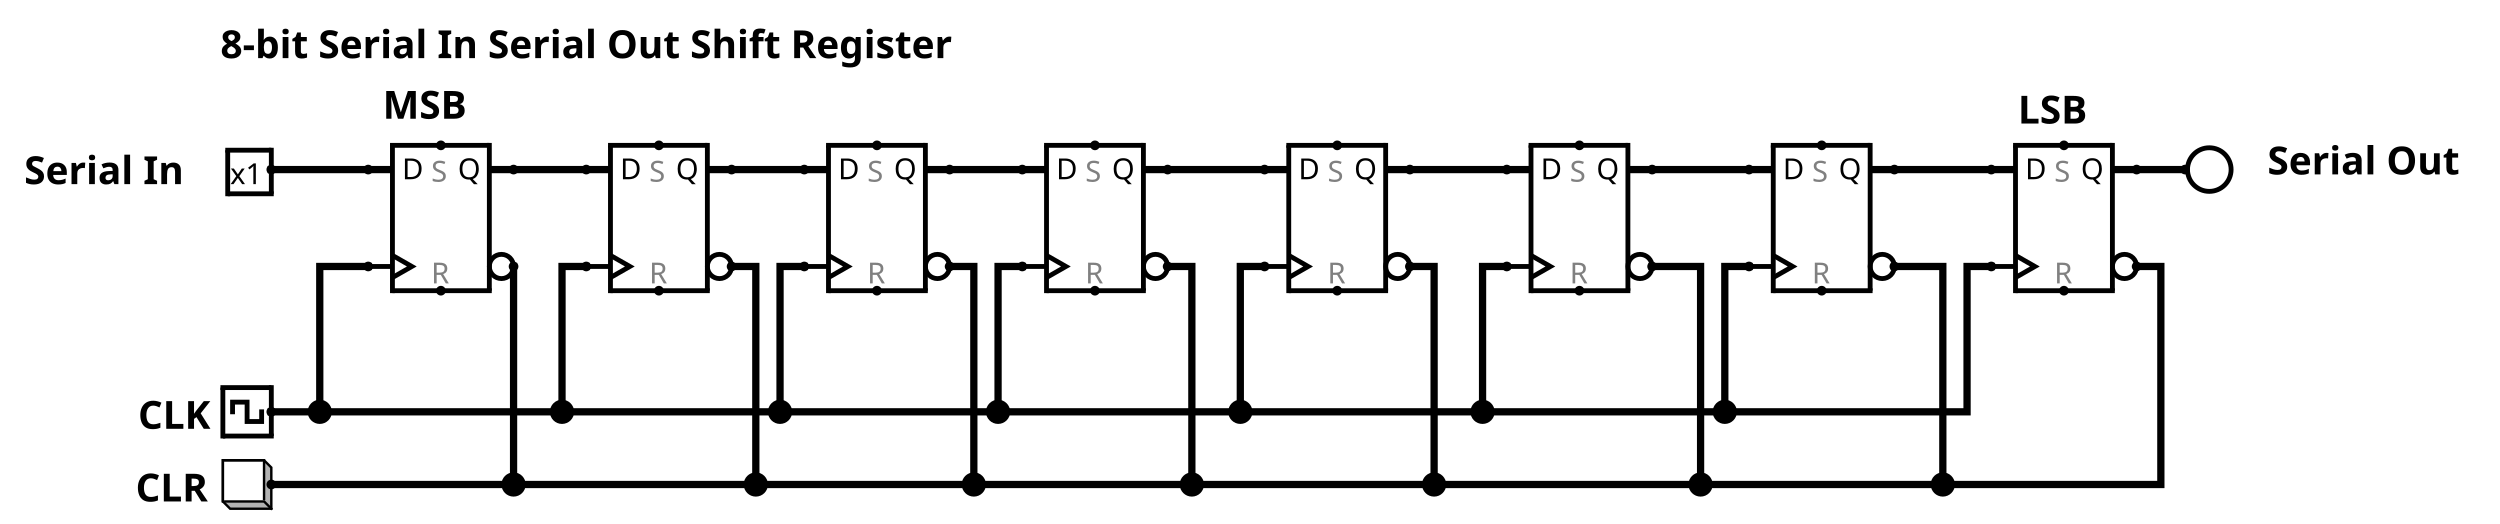
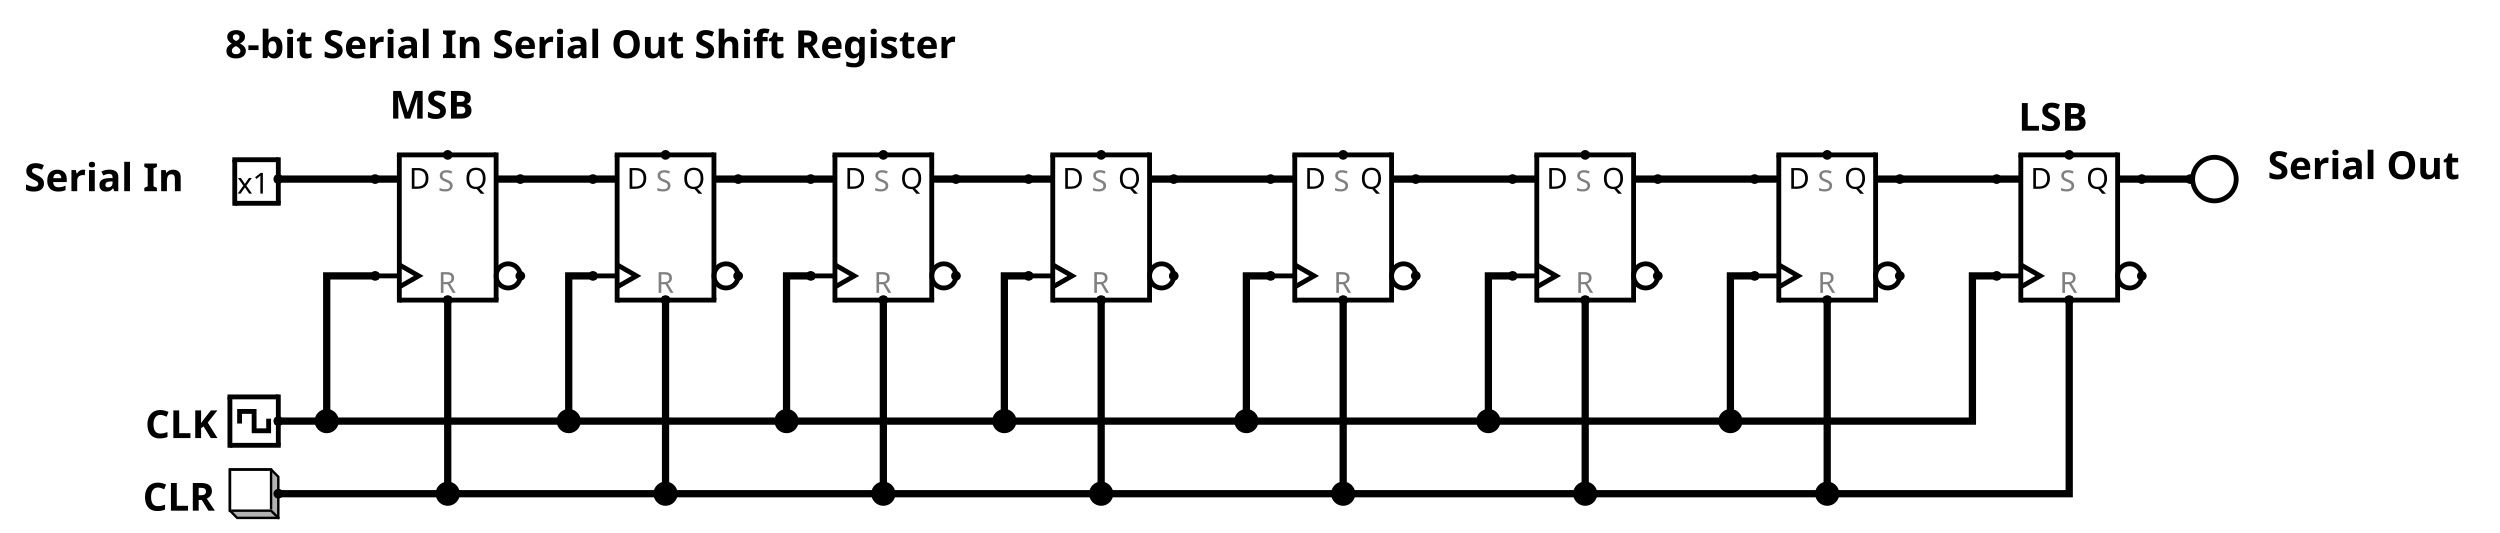
- <svg xmlns="http://www.w3.org/2000/svg" version="1.1" viewBox="0 0 1032 216">
-   <polyline fill="none" points="682,110 702,110 702,200 802,200 802,110 782,110" stroke="rgb(0, 0, 0)" stroke-linecap="square" stroke-width="3.0" />
-   <polyline fill="none" points="422,110 412,110 412,170" stroke="rgb(0, 0, 0)" stroke-linecap="square" stroke-width="3.0" />
-   <polyline fill="none" points="612,170 612,110 622,110" stroke="rgb(0, 0, 0)" stroke-linecap="square" stroke-width="3.0" />
-   <polyline fill="none" points="712,170 712,110 722,110" stroke="rgb(0, 0, 0)" stroke-linecap="square" stroke-width="3.0" />
-   <polyline fill="none" points="512,170 512,110 522,110" stroke="rgb(0, 0, 0)" stroke-linecap="square" stroke-width="3.0" />
-   <polyline fill="none" points="112,200 212,200 312,200 402,200 402,110 392,110" stroke="rgb(0, 0, 0)" stroke-linecap="square" stroke-width="3.0" />
-   <polyline fill="none" points="212,110 212,200" stroke="rgb(0, 0, 0)" stroke-linecap="square" stroke-width="3.0" />
-   <polyline fill="none" points="402,200 492,200" stroke="rgb(0, 0, 0)" stroke-linecap="square" stroke-width="3.0" />
-   <polyline fill="none" points="232,170 322,170 412,170 512,170 612,170 712,170 812,170 812,110 822,110" stroke="rgb(0, 0, 0)" stroke-linecap="square" stroke-width="3.0" />
-   <polyline fill="none" points="112,170 132,170" stroke="rgb(0, 0, 0)" stroke-linecap="square" stroke-width="3.0" />
-   <polyline fill="none" points="242,110 232,110 232,170 132,170 132,110 152,110" stroke="rgb(0, 0, 0)" stroke-linecap="square" stroke-width="3.0" />
-   <polyline fill="none" points="302,110 312,110 312,200" stroke="rgb(0, 0, 0)" stroke-linecap="square" stroke-width="3.0" />
-   <polyline fill="none" points="882,110 892,110 892,200 802,200" stroke="rgb(0, 0, 0)" stroke-linecap="square" stroke-width="3.0" />
-   <polyline fill="none" points="332,110 322,110 322,170" stroke="rgb(0, 0, 0)" stroke-linecap="square" stroke-width="3.0" />
-   <polyline fill="none" points="482,110 492,110 492,200 592,200" stroke="rgb(0, 0, 0)" stroke-linecap="square" stroke-width="3.0" />
-   <polyline fill="none" points="582,110 592,110 592,200 702,200" stroke="rgb(0, 0, 0)" stroke-linecap="square" stroke-width="3.0" />
-   <ellipse cx="212.0" cy="200.0" fill="rgb(0, 0, 0)" rx="5.0" ry="5.0" stroke="none" stroke-width="3.0" />
-   <ellipse cx="402.0" cy="200.0" fill="rgb(0, 0, 0)" rx="5.0" ry="5.0" stroke="none" stroke-width="3.0" />
-   <ellipse cx="592.0" cy="200.0" fill="rgb(0, 0, 0)" rx="5.0" ry="5.0" stroke="none" stroke-width="3.0" />
-   <ellipse cx="412.0" cy="170.0" fill="rgb(0, 0, 0)" rx="5.0" ry="5.0" stroke="none" stroke-width="3.0" />
-   <ellipse cx="312.0" cy="200.0" fill="rgb(0, 0, 0)" rx="5.0" ry="5.0" stroke="none" stroke-width="3.0" />
-   <ellipse cx="132.0" cy="170.0" fill="rgb(0, 0, 0)" rx="5.0" ry="5.0" stroke="none" stroke-width="3.0" />
-   <ellipse cx="322.0" cy="170.0" fill="rgb(0, 0, 0)" rx="5.0" ry="5.0" stroke="none" stroke-width="3.0" />
-   <ellipse cx="512.0" cy="170.0" fill="rgb(0, 0, 0)" rx="5.0" ry="5.0" stroke="none" stroke-width="3.0" />
-   <ellipse cx="232.0" cy="170.0" fill="rgb(0, 0, 0)" rx="5.0" ry="5.0" stroke="none" stroke-width="3.0" />
-   <ellipse cx="612.0" cy="170.0" fill="rgb(0, 0, 0)" rx="5.0" ry="5.0" stroke="none" stroke-width="3.0" />
-   <ellipse cx="702.0" cy="200.0" fill="rgb(0, 0, 0)" rx="5.0" ry="5.0" stroke="none" stroke-width="3.0" />
-   <ellipse cx="492.0" cy="200.0" fill="rgb(0, 0, 0)" rx="5.0" ry="5.0" stroke="none" stroke-width="3.0" />
-   <ellipse cx="712.0" cy="170.0" fill="rgb(0, 0, 0)" rx="5.0" ry="5.0" stroke="none" stroke-width="3.0" />
-   <ellipse cx="802.0" cy="200.0" fill="rgb(0, 0, 0)" rx="5.0" ry="5.0" stroke="none" stroke-width="3.0" />
-   <polyline fill="none" points="162,60 201,60" stroke="rgb(0, 0, 0)" stroke-linecap="square" stroke-width="2.0" />
-   <polyline fill="none" points="202,60 202,119" stroke="rgb(0, 0, 0)" stroke-linecap="square" stroke-width="2.0" />
-   <polyline fill="none" points="202,120 163,120" stroke="rgb(0, 0, 0)" stroke-linecap="square" stroke-width="2.0" />
-   <polyline fill="none" points="162,120 162,61" stroke="rgb(0, 0, 0)" stroke-linecap="square" stroke-width="2.0" />
-   <ellipse cx="182.0" cy="120.0" fill="rgb(0, 0, 0)" rx="2.0" ry="2.0" stroke="none" stroke-width="2.0" />
-   <text fill="rgb(128, 128, 128)" font-family="SansSerif" font-size="12" x="178.0" y="117.0">R</text>
-   <ellipse cx="182.0" cy="60.0" fill="rgb(0, 0, 0)" rx="2.0" ry="2.0" stroke="none" stroke-width="2.0" />
-   <text fill="rgb(128, 128, 128)" font-family="SansSerif" font-size="12" x="178.0" y="75.0">S</text>
-   <polyline fill="none" points="112,70 152,70 161,70" stroke="rgb(0, 0, 0)" stroke-linecap="square" stroke-width="3.0" />
-   <ellipse cx="152.0" cy="70.0" fill="rgb(0, 0, 0)" rx="2.0" ry="2.0" stroke="none" stroke-width="3.0" />
-   <text fill="rgb(0, 0, 0)" font-family="SansSerif" font-size="12" x="166.0" y="74.0">D</text>
-   <polyline fill="none" points="163,106 170,110 163,114" stroke="rgb(0, 0, 0)" stroke-linecap="square" stroke-width="2.0" />
-   <polyline fill="none" points="152,110 161,110" stroke="rgb(0, 0, 0)" stroke-linecap="square" stroke-width="2.0" />
-   <ellipse cx="152.0" cy="110.0" fill="rgb(0, 0, 0)" rx="2.0" ry="2.0" stroke="none" stroke-width="2.0" />
-   <text fill="rgb(0, 0, 0)" font-family="SansSerif" font-size="12" x="189.0" y="74.0">Q</text>
-   <ellipse cx="212.0" cy="70.0" fill="rgb(0, 0, 0)" rx="2.0" ry="2.0" stroke="none" stroke-width="3.0" />
-   <ellipse cx="207.0" cy="110.0" fill="none" rx="5.0" ry="5.0" stroke="rgb(0, 0, 0)" stroke-width="2.0" />
-   <ellipse cx="212.0" cy="110.0" fill="rgb(0, 0, 0)" rx="2.0" ry="2.0" stroke="none" stroke-width="2.0" />
-   <polyline fill="none" points="252,60 291,60" stroke="rgb(0, 0, 0)" stroke-linecap="square" stroke-width="2.0" />
-   <polyline fill="none" points="292,60 292,119" stroke="rgb(0, 0, 0)" stroke-linecap="square" stroke-width="2.0" />
-   <polyline fill="none" points="292,120 253,120" stroke="rgb(0, 0, 0)" stroke-linecap="square" stroke-width="2.0" />
-   <polyline fill="none" points="252,120 252,61" stroke="rgb(0, 0, 0)" stroke-linecap="square" stroke-width="2.0" />
-   <ellipse cx="272.0" cy="120.0" fill="rgb(0, 0, 0)" rx="2.0" ry="2.0" stroke="none" stroke-width="2.0" />
-   <text fill="rgb(128, 128, 128)" font-family="SansSerif" font-size="12" x="268.0" y="117.0">R</text>
-   <ellipse cx="272.0" cy="60.0" fill="rgb(0, 0, 0)" rx="2.0" ry="2.0" stroke="none" stroke-width="2.0" />
-   <text fill="rgb(128, 128, 128)" font-family="SansSerif" font-size="12" x="268.0" y="75.0">S</text>
-   <polyline fill="none" points="203,70 212,70 242,70 251,70" stroke="rgb(0, 0, 0)" stroke-linecap="square" stroke-width="3.0" />
-   <ellipse cx="242.0" cy="70.0" fill="rgb(0, 0, 0)" rx="2.0" ry="2.0" stroke="none" stroke-width="3.0" />
-   <text fill="rgb(0, 0, 0)" font-family="SansSerif" font-size="12" x="256.0" y="74.0">D</text>
-   <polyline fill="none" points="253,106 260,110 253,114" stroke="rgb(0, 0, 0)" stroke-linecap="square" stroke-width="2.0" />
-   <polyline fill="none" points="242,110 251,110" stroke="rgb(0, 0, 0)" stroke-linecap="square" stroke-width="2.0" />
-   <ellipse cx="242.0" cy="110.0" fill="rgb(0, 0, 0)" rx="2.0" ry="2.0" stroke="none" stroke-width="2.0" />
-   <text fill="rgb(0, 0, 0)" font-family="SansSerif" font-size="12" x="279.0" y="74.0">Q</text>
-   <ellipse cx="302.0" cy="70.0" fill="rgb(0, 0, 0)" rx="2.0" ry="2.0" stroke="none" stroke-width="3.0" />
-   <ellipse cx="297.0" cy="110.0" fill="none" rx="5.0" ry="5.0" stroke="rgb(0, 0, 0)" stroke-width="2.0" />
-   <ellipse cx="302.0" cy="110.0" fill="rgb(0, 0, 0)" rx="2.0" ry="2.0" stroke="none" stroke-width="2.0" />
-   <polyline fill="none" points="342,60 381,60" stroke="rgb(0, 0, 0)" stroke-linecap="square" stroke-width="2.0" />
-   <polyline fill="none" points="382,60 382,119" stroke="rgb(0, 0, 0)" stroke-linecap="square" stroke-width="2.0" />
-   <polyline fill="none" points="382,120 343,120" stroke="rgb(0, 0, 0)" stroke-linecap="square" stroke-width="2.0" />
-   <polyline fill="none" points="342,120 342,61" stroke="rgb(0, 0, 0)" stroke-linecap="square" stroke-width="2.0" />
-   <ellipse cx="362.0" cy="120.0" fill="rgb(0, 0, 0)" rx="2.0" ry="2.0" stroke="none" stroke-width="2.0" />
-   <text fill="rgb(128, 128, 128)" font-family="SansSerif" font-size="12" x="358.0" y="117.0">R</text>
-   <ellipse cx="362.0" cy="60.0" fill="rgb(0, 0, 0)" rx="2.0" ry="2.0" stroke="none" stroke-width="2.0" />
-   <text fill="rgb(128, 128, 128)" font-family="SansSerif" font-size="12" x="358.0" y="75.0">S</text>
-   <polyline fill="none" points="293,70 302,70 332,70 341,70" stroke="rgb(0, 0, 0)" stroke-linecap="square" stroke-width="3.0" />
-   <ellipse cx="332.0" cy="70.0" fill="rgb(0, 0, 0)" rx="2.0" ry="2.0" stroke="none" stroke-width="3.0" />
-   <text fill="rgb(0, 0, 0)" font-family="SansSerif" font-size="12" x="346.0" y="74.0">D</text>
-   <polyline fill="none" points="343,106 350,110 343,114" stroke="rgb(0, 0, 0)" stroke-linecap="square" stroke-width="2.0" />
-   <polyline fill="none" points="332,110 341,110" stroke="rgb(0, 0, 0)" stroke-linecap="square" stroke-width="2.0" />
-   <ellipse cx="332.0" cy="110.0" fill="rgb(0, 0, 0)" rx="2.0" ry="2.0" stroke="none" stroke-width="2.0" />
-   <text fill="rgb(0, 0, 0)" font-family="SansSerif" font-size="12" x="369.0" y="74.0">Q</text>
-   <ellipse cx="392.0" cy="70.0" fill="rgb(0, 0, 0)" rx="2.0" ry="2.0" stroke="none" stroke-width="3.0" />
-   <ellipse cx="387.0" cy="110.0" fill="none" rx="5.0" ry="5.0" stroke="rgb(0, 0, 0)" stroke-width="2.0" />
-   <ellipse cx="392.0" cy="110.0" fill="rgb(0, 0, 0)" rx="2.0" ry="2.0" stroke="none" stroke-width="2.0" />
-   <polyline fill="none" points="432,60 471,60" stroke="rgb(0, 0, 0)" stroke-linecap="square" stroke-width="2.0" />
-   <polyline fill="none" points="472,60 472,119" stroke="rgb(0, 0, 0)" stroke-linecap="square" stroke-width="2.0" />
-   <polyline fill="none" points="472,120 433,120" stroke="rgb(0, 0, 0)" stroke-linecap="square" stroke-width="2.0" />
-   <polyline fill="none" points="432,120 432,61" stroke="rgb(0, 0, 0)" stroke-linecap="square" stroke-width="2.0" />
-   <ellipse cx="452.0" cy="120.0" fill="rgb(0, 0, 0)" rx="2.0" ry="2.0" stroke="none" stroke-width="2.0" />
-   <text fill="rgb(128, 128, 128)" font-family="SansSerif" font-size="12" x="448.0" y="117.0">R</text>
-   <ellipse cx="452.0" cy="60.0" fill="rgb(0, 0, 0)" rx="2.0" ry="2.0" stroke="none" stroke-width="2.0" />
-   <text fill="rgb(128, 128, 128)" font-family="SansSerif" font-size="12" x="448.0" y="75.0">S</text>
-   <polyline fill="none" points="383,70 392,70 422,70 431,70" stroke="rgb(0, 0, 0)" stroke-linecap="square" stroke-width="3.0" />
-   <ellipse cx="422.0" cy="70.0" fill="rgb(0, 0, 0)" rx="2.0" ry="2.0" stroke="none" stroke-width="3.0" />
-   <text fill="rgb(0, 0, 0)" font-family="SansSerif" font-size="12" x="436.0" y="74.0">D</text>
-   <polyline fill="none" points="433,106 440,110 433,114" stroke="rgb(0, 0, 0)" stroke-linecap="square" stroke-width="2.0" />
-   <polyline fill="none" points="422,110 431,110" stroke="rgb(0, 0, 0)" stroke-linecap="square" stroke-width="2.0" />
-   <ellipse cx="422.0" cy="110.0" fill="rgb(0, 0, 0)" rx="2.0" ry="2.0" stroke="none" stroke-width="2.0" />
-   <text fill="rgb(0, 0, 0)" font-family="SansSerif" font-size="12" x="459.0" y="74.0">Q</text>
-   <ellipse cx="482.0" cy="70.0" fill="rgb(0, 0, 0)" rx="2.0" ry="2.0" stroke="none" stroke-width="3.0" />
-   <ellipse cx="477.0" cy="110.0" fill="none" rx="5.0" ry="5.0" stroke="rgb(0, 0, 0)" stroke-width="2.0" />
-   <ellipse cx="482.0" cy="110.0" fill="rgb(0, 0, 0)" rx="2.0" ry="2.0" stroke="none" stroke-width="2.0" />
-   <polyline fill="none" points="532,60 571,60" stroke="rgb(0, 0, 0)" stroke-linecap="square" stroke-width="2.0" />
-   <polyline fill="none" points="572,60 572,119" stroke="rgb(0, 0, 0)" stroke-linecap="square" stroke-width="2.0" />
-   <polyline fill="none" points="572,120 533,120" stroke="rgb(0, 0, 0)" stroke-linecap="square" stroke-width="2.0" />
-   <polyline fill="none" points="532,120 532,61" stroke="rgb(0, 0, 0)" stroke-linecap="square" stroke-width="2.0" />
-   <ellipse cx="552.0" cy="120.0" fill="rgb(0, 0, 0)" rx="2.0" ry="2.0" stroke="none" stroke-width="2.0" />
-   <text fill="rgb(128, 128, 128)" font-family="SansSerif" font-size="12" x="548.0" y="117.0">R</text>
-   <ellipse cx="552.0" cy="60.0" fill="rgb(0, 0, 0)" rx="2.0" ry="2.0" stroke="none" stroke-width="2.0" />
-   <text fill="rgb(128, 128, 128)" font-family="SansSerif" font-size="12" x="548.0" y="75.0">S</text>
-   <polyline fill="none" points="473,70 482,70 522,70 531,70" stroke="rgb(0, 0, 0)" stroke-linecap="square" stroke-width="3.0" />
-   <ellipse cx="522.0" cy="70.0" fill="rgb(0, 0, 0)" rx="2.0" ry="2.0" stroke="none" stroke-width="3.0" />
-   <text fill="rgb(0, 0, 0)" font-family="SansSerif" font-size="12" x="536.0" y="74.0">D</text>
-   <polyline fill="none" points="533,106 540,110 533,114" stroke="rgb(0, 0, 0)" stroke-linecap="square" stroke-width="2.0" />
-   <polyline fill="none" points="522,110 531,110" stroke="rgb(0, 0, 0)" stroke-linecap="square" stroke-width="2.0" />
-   <ellipse cx="522.0" cy="110.0" fill="rgb(0, 0, 0)" rx="2.0" ry="2.0" stroke="none" stroke-width="2.0" />
-   <text fill="rgb(0, 0, 0)" font-family="SansSerif" font-size="12" x="559.0" y="74.0">Q</text>
-   <ellipse cx="582.0" cy="70.0" fill="rgb(0, 0, 0)" rx="2.0" ry="2.0" stroke="none" stroke-width="3.0" />
-   <ellipse cx="577.0" cy="110.0" fill="none" rx="5.0" ry="5.0" stroke="rgb(0, 0, 0)" stroke-width="2.0" />
-   <ellipse cx="582.0" cy="110.0" fill="rgb(0, 0, 0)" rx="2.0" ry="2.0" stroke="none" stroke-width="2.0" />
-   <polygon fill="rgb(178, 178, 178)" points="92,190 109,190 112,193 112,210 95,210 92,207" stroke="none" stroke-linecap="square" stroke-width="1.0" />
-   <rect fill="rgb(255, 255, 255)" height="17" stroke="none" stroke-linecap="square" stroke-width="1.0" width="17" x="92" y="190" />
-   <polyline fill="none" points="92,190 108,190" stroke="rgb(0, 0, 0)" stroke-linecap="square" stroke-width="1.0" />
-   <polyline fill="none" points="109,190 109,206" stroke="rgb(0, 0, 0)" stroke-linecap="square" stroke-width="1.0" />
-   <polyline fill="none" points="92,207 92,191" stroke="rgb(0, 0, 0)" stroke-linecap="square" stroke-width="1.0" />
-   <polyline fill="none" points="93,207 109,207 112,210" stroke="rgb(0, 0, 0)" stroke-linecap="square" stroke-width="1.0" />
-   <polygon fill="none" points="92,190 109,190 112,193 112,210 95,210 92,207" stroke="rgb(0, 0, 0)" stroke-linecap="square" stroke-width="1.0" />
-   <text fill="rgb(0, 0, 0)" font-family="SansSerif" font-size="16" font-weight="bold" x="56.0" y="207.0">CLR</text>
-   <ellipse cx="112.0" cy="200.0" fill="rgb(0, 0, 0)" rx="2.0" ry="2.0" stroke="none" stroke-width="1.0" />
-   <polyline fill="none" points="92,160 111,160" stroke="rgb(0, 0, 0)" stroke-linecap="square" stroke-width="2.0" />
-   <polyline fill="none" points="112,160 112,179" stroke="rgb(0, 0, 0)" stroke-linecap="square" stroke-width="2.0" />
-   <polyline fill="none" points="112,180 93,180" stroke="rgb(0, 0, 0)" stroke-linecap="square" stroke-width="2.0" />
-   <polyline fill="none" points="92,180 92,161" stroke="rgb(0, 0, 0)" stroke-linecap="square" stroke-width="2.0" />
-   <text fill="rgb(0, 0, 0)" font-family="SansSerif" font-size="16" font-weight="bold" x="57.0" y="177.0">CLK</text>
-   <polyline fill="none" points="96,170 96,166 102,166 102,174 108,174 108,170" stroke="rgb(0, 0, 0)" stroke-linecap="square" stroke-width="2.0" />
-   <ellipse cx="112.0" cy="170.0" fill="rgb(0, 0, 0)" rx="2.0" ry="2.0" stroke="none" stroke-width="2.0" />
-   <polyline fill="none" points="94,62 111,62" stroke="rgb(0, 0, 0)" stroke-linecap="square" stroke-width="2.0" />
-   <polyline fill="none" points="112,62 112,79" stroke="rgb(0, 0, 0)" stroke-linecap="square" stroke-width="2.0" />
-   <polyline fill="none" points="112,80 95,80" stroke="rgb(0, 0, 0)" stroke-linecap="square" stroke-width="2.0" />
-   <polyline fill="none" points="94,80 94,63" stroke="rgb(0, 0, 0)" stroke-linecap="square" stroke-width="2.0" />
-   <text fill="rgb(0, 0, 0)" font-family="SansSerif" font-size="12" x="95.0" y="76.0">x1</text>
-   <ellipse cx="112.0" cy="70.0" fill="rgb(0, 0, 0)" rx="2.0" ry="2.0" stroke="none" stroke-width="2.0" />
-   <polyline fill="none" points="632,60 671,60" stroke="rgb(0, 0, 0)" stroke-linecap="square" stroke-width="2.0" />
-   <polyline fill="none" points="672,60 672,119" stroke="rgb(0, 0, 0)" stroke-linecap="square" stroke-width="2.0" />
-   <polyline fill="none" points="672,120 633,120" stroke="rgb(0, 0, 0)" stroke-linecap="square" stroke-width="2.0" />
-   <polyline fill="none" points="632,120 632,61" stroke="rgb(0, 0, 0)" stroke-linecap="square" stroke-width="2.0" />
-   <ellipse cx="652.0" cy="120.0" fill="rgb(0, 0, 0)" rx="2.0" ry="2.0" stroke="none" stroke-width="2.0" />
-   <text fill="rgb(128, 128, 128)" font-family="SansSerif" font-size="12" x="648.0" y="117.0">R</text>
-   <ellipse cx="652.0" cy="60.0" fill="rgb(0, 0, 0)" rx="2.0" ry="2.0" stroke="none" stroke-width="2.0" />
-   <text fill="rgb(128, 128, 128)" font-family="SansSerif" font-size="12" x="648.0" y="75.0">S</text>
-   <polyline fill="none" points="573,70 582,70 622,70 631,70" stroke="rgb(0, 0, 0)" stroke-linecap="square" stroke-width="3.0" />
-   <ellipse cx="622.0" cy="70.0" fill="rgb(0, 0, 0)" rx="2.0" ry="2.0" stroke="none" stroke-width="3.0" />
-   <text fill="rgb(0, 0, 0)" font-family="SansSerif" font-size="12" x="636.0" y="74.0">D</text>
-   <polyline fill="none" points="633,106 640,110 633,114" stroke="rgb(0, 0, 0)" stroke-linecap="square" stroke-width="2.0" />
-   <polyline fill="none" points="622,110 631,110" stroke="rgb(0, 0, 0)" stroke-linecap="square" stroke-width="2.0" />
-   <ellipse cx="622.0" cy="110.0" fill="rgb(0, 0, 0)" rx="2.0" ry="2.0" stroke="none" stroke-width="2.0" />
-   <text fill="rgb(0, 0, 0)" font-family="SansSerif" font-size="12" x="659.0" y="74.0">Q</text>
-   <ellipse cx="682.0" cy="70.0" fill="rgb(0, 0, 0)" rx="2.0" ry="2.0" stroke="none" stroke-width="3.0" />
-   <ellipse cx="677.0" cy="110.0" fill="none" rx="5.0" ry="5.0" stroke="rgb(0, 0, 0)" stroke-width="2.0" />
-   <ellipse cx="682.0" cy="110.0" fill="rgb(0, 0, 0)" rx="2.0" ry="2.0" stroke="none" stroke-width="2.0" />
-   <polyline fill="none" points="732,60 771,60" stroke="rgb(0, 0, 0)" stroke-linecap="square" stroke-width="2.0" />
-   <polyline fill="none" points="772,60 772,119" stroke="rgb(0, 0, 0)" stroke-linecap="square" stroke-width="2.0" />
-   <polyline fill="none" points="772,120 733,120" stroke="rgb(0, 0, 0)" stroke-linecap="square" stroke-width="2.0" />
-   <polyline fill="none" points="732,120 732,61" stroke="rgb(0, 0, 0)" stroke-linecap="square" stroke-width="2.0" />
-   <ellipse cx="752.0" cy="120.0" fill="rgb(0, 0, 0)" rx="2.0" ry="2.0" stroke="none" stroke-width="2.0" />
-   <text fill="rgb(128, 128, 128)" font-family="SansSerif" font-size="12" x="748.0" y="117.0">R</text>
-   <ellipse cx="752.0" cy="60.0" fill="rgb(0, 0, 0)" rx="2.0" ry="2.0" stroke="none" stroke-width="2.0" />
-   <text fill="rgb(128, 128, 128)" font-family="SansSerif" font-size="12" x="748.0" y="75.0">S</text>
-   <polyline fill="none" points="673,70 682,70 722,70 731,70" stroke="rgb(0, 0, 0)" stroke-linecap="square" stroke-width="3.0" />
-   <ellipse cx="722.0" cy="70.0" fill="rgb(0, 0, 0)" rx="2.0" ry="2.0" stroke="none" stroke-width="3.0" />
-   <text fill="rgb(0, 0, 0)" font-family="SansSerif" font-size="12" x="736.0" y="74.0">D</text>
-   <polyline fill="none" points="733,106 740,110 733,114" stroke="rgb(0, 0, 0)" stroke-linecap="square" stroke-width="2.0" />
-   <polyline fill="none" points="722,110 731,110" stroke="rgb(0, 0, 0)" stroke-linecap="square" stroke-width="2.0" />
-   <ellipse cx="722.0" cy="110.0" fill="rgb(0, 0, 0)" rx="2.0" ry="2.0" stroke="none" stroke-width="2.0" />
-   <text fill="rgb(0, 0, 0)" font-family="SansSerif" font-size="12" x="759.0" y="74.0">Q</text>
-   <ellipse cx="782.0" cy="70.0" fill="rgb(0, 0, 0)" rx="2.0" ry="2.0" stroke="none" stroke-width="3.0" />
-   <ellipse cx="777.0" cy="110.0" fill="none" rx="5.0" ry="5.0" stroke="rgb(0, 0, 0)" stroke-width="2.0" />
-   <ellipse cx="782.0" cy="110.0" fill="rgb(0, 0, 0)" rx="2.0" ry="2.0" stroke="none" stroke-width="2.0" />
-   <polyline fill="none" points="832,60 871,60" stroke="rgb(0, 0, 0)" stroke-linecap="square" stroke-width="2.0" />
-   <polyline fill="none" points="872,60 872,119" stroke="rgb(0, 0, 0)" stroke-linecap="square" stroke-width="2.0" />
-   <polyline fill="none" points="872,120 833,120" stroke="rgb(0, 0, 0)" stroke-linecap="square" stroke-width="2.0" />
-   <polyline fill="none" points="832,120 832,61" stroke="rgb(0, 0, 0)" stroke-linecap="square" stroke-width="2.0" />
-   <ellipse cx="852.0" cy="120.0" fill="rgb(0, 0, 0)" rx="2.0" ry="2.0" stroke="none" stroke-width="2.0" />
-   <text fill="rgb(128, 128, 128)" font-family="SansSerif" font-size="12" x="848.0" y="117.0">R</text>
-   <ellipse cx="852.0" cy="60.0" fill="rgb(0, 0, 0)" rx="2.0" ry="2.0" stroke="none" stroke-width="2.0" />
-   <text fill="rgb(128, 128, 128)" font-family="SansSerif" font-size="12" x="848.0" y="75.0">S</text>
-   <polyline fill="none" points="773,70 782,70 822,70 831,70" stroke="rgb(0, 0, 0)" stroke-linecap="square" stroke-width="3.0" />
-   <ellipse cx="822.0" cy="70.0" fill="rgb(0, 0, 0)" rx="2.0" ry="2.0" stroke="none" stroke-width="3.0" />
-   <text fill="rgb(0, 0, 0)" font-family="SansSerif" font-size="12" x="836.0" y="74.0">D</text>
-   <polyline fill="none" points="833,106 840,110 833,114" stroke="rgb(0, 0, 0)" stroke-linecap="square" stroke-width="2.0" />
-   <polyline fill="none" points="822,110 831,110" stroke="rgb(0, 0, 0)" stroke-linecap="square" stroke-width="2.0" />
-   <ellipse cx="822.0" cy="110.0" fill="rgb(0, 0, 0)" rx="2.0" ry="2.0" stroke="none" stroke-width="2.0" />
-   <polyline fill="none" points="873,70 882,70 902,70" stroke="rgb(0, 0, 0)" stroke-linecap="square" stroke-width="3.0" />
-   <text fill="rgb(0, 0, 0)" font-family="SansSerif" font-size="12" x="859.0" y="74.0">Q</text>
-   <ellipse cx="882.0" cy="70.0" fill="rgb(0, 0, 0)" rx="2.0" ry="2.0" stroke="none" stroke-width="3.0" />
-   <ellipse cx="877.0" cy="110.0" fill="none" rx="5.0" ry="5.0" stroke="rgb(0, 0, 0)" stroke-width="2.0" />
-   <ellipse cx="882.0" cy="110.0" fill="rgb(0, 0, 0)" rx="2.0" ry="2.0" stroke="none" stroke-width="2.0" />
-   <ellipse cx="912.0" cy="70.0" fill="none" rx="9.0" ry="9.0" stroke="rgb(0, 0, 0)" stroke-width="2.0" />
-   <ellipse cx="902.0" cy="70.0" fill="rgb(0, 0, 0)" rx="2.0" ry="2.0" stroke="none" stroke-width="1.0" />
-   <text fill="rgb(0, 0, 0)" font-family="SansSerif" font-size="16" font-weight="bold" x="10.0" y="76.0">Serial In</text>
-   <text fill="rgb(0, 0, 0)" font-family="SansSerif" font-size="16" font-weight="bold" x="936.0" y="72.0">Serial Out</text>
-   <text fill="rgb(0, 0, 0)" font-family="SansSerif" font-size="16" font-weight="bold" x="91.0" y="24.0">8-bit Serial In Serial Out Shift Register </text>
-   <text fill="rgb(0, 0, 0)" font-family="SansSerif" font-size="16" font-weight="bold" x="833.0" y="51.0">LSB</text>
-   <text fill="rgb(0, 0, 0)" font-family="SansSerif" font-size="16" font-weight="bold" x="158.0" y="49.0">MSB</text>
+ <svg xmlns="http://www.w3.org/2000/svg" version="1.1" viewBox="0 0 1033 220">
+   <polyline fill="none" points="425,114 415,114 415,174" stroke="rgb(0, 0, 0)" stroke-linecap="square" stroke-width="3.0" />
+   <polyline fill="none" points="615,174 615,114 625,114" stroke="rgb(0, 0, 0)" stroke-linecap="square" stroke-width="3.0" />
+   <polyline fill="none" points="715,174 715,114 725,114" stroke="rgb(0, 0, 0)" stroke-linecap="square" stroke-width="3.0" />
+   <polyline fill="none" points="515,174 515,114 525,114" stroke="rgb(0, 0, 0)" stroke-linecap="square" stroke-width="3.0" />
+   <polyline fill="none" points="755,124 755,204 855,204 855,124" stroke="rgb(0, 0, 0)" stroke-linecap="square" stroke-width="3.0" />
+   <polyline fill="none" points="185,124 185,204 115,204" stroke="rgb(0, 0, 0)" stroke-linecap="square" stroke-width="3.0" />
+   <polyline fill="none" points="455,124 455,204 555,204 555,124" stroke="rgb(0, 0, 0)" stroke-linecap="square" stroke-width="3.0" />
+   <polyline fill="none" points="555,204 655,204 655,124" stroke="rgb(0, 0, 0)" stroke-linecap="square" stroke-width="3.0" />
+   <polyline fill="none" points="365,124 365,204 275,204 275,124" stroke="rgb(0, 0, 0)" stroke-linecap="square" stroke-width="3.0" />
+   <polyline fill="none" points="655,204 755,204" stroke="rgb(0, 0, 0)" stroke-linecap="square" stroke-width="3.0" />
+   <polyline fill="none" points="365,204 455,204" stroke="rgb(0, 0, 0)" stroke-linecap="square" stroke-width="3.0" />
+   <polyline fill="none" points="235,174 325,174 415,174 515,174 615,174 715,174 815,174 815,114 825,114" stroke="rgb(0, 0, 0)" stroke-linecap="square" stroke-width="3.0" />
+   <polyline fill="none" points="185,204 275,204" stroke="rgb(0, 0, 0)" stroke-linecap="square" stroke-width="3.0" />
+   <polyline fill="none" points="115,174 135,174" stroke="rgb(0, 0, 0)" stroke-linecap="square" stroke-width="3.0" />
+   <polyline fill="none" points="245,114 235,114 235,174 135,174 135,114 155,114" stroke="rgb(0, 0, 0)" stroke-linecap="square" stroke-width="3.0" />
+   <polyline fill="none" points="335,114 325,114 325,174" stroke="rgb(0, 0, 0)" stroke-linecap="square" stroke-width="3.0" />
+   <ellipse cx="455.0" cy="204.0" fill="rgb(0, 0, 0)" rx="5.0" ry="5.0" stroke="none" stroke-width="3.0" />
+   <ellipse cx="415.0" cy="174.0" fill="rgb(0, 0, 0)" rx="5.0" ry="5.0" stroke="none" stroke-width="3.0" />
+   <ellipse cx="365.0" cy="204.0" fill="rgb(0, 0, 0)" rx="5.0" ry="5.0" stroke="none" stroke-width="3.0" />
+   <ellipse cx="555.0" cy="204.0" fill="rgb(0, 0, 0)" rx="5.0" ry="5.0" stroke="none" stroke-width="3.0" />
+   <ellipse cx="135.0" cy="174.0" fill="rgb(0, 0, 0)" rx="5.0" ry="5.0" stroke="none" stroke-width="3.0" />
+   <ellipse cx="325.0" cy="174.0" fill="rgb(0, 0, 0)" rx="5.0" ry="5.0" stroke="none" stroke-width="3.0" />
+   <ellipse cx="515.0" cy="174.0" fill="rgb(0, 0, 0)" rx="5.0" ry="5.0" stroke="none" stroke-width="3.0" />
+   <ellipse cx="275.0" cy="204.0" fill="rgb(0, 0, 0)" rx="5.0" ry="5.0" stroke="none" stroke-width="3.0" />
+   <ellipse cx="655.0" cy="204.0" fill="rgb(0, 0, 0)" rx="5.0" ry="5.0" stroke="none" stroke-width="3.0" />
+   <ellipse cx="235.0" cy="174.0" fill="rgb(0, 0, 0)" rx="5.0" ry="5.0" stroke="none" stroke-width="3.0" />
+   <ellipse cx="615.0" cy="174.0" fill="rgb(0, 0, 0)" rx="5.0" ry="5.0" stroke="none" stroke-width="3.0" />
+   <ellipse cx="185.0" cy="204.0" fill="rgb(0, 0, 0)" rx="5.0" ry="5.0" stroke="none" stroke-width="3.0" />
+   <ellipse cx="755.0" cy="204.0" fill="rgb(0, 0, 0)" rx="5.0" ry="5.0" stroke="none" stroke-width="3.0" />
+   <ellipse cx="715.0" cy="174.0" fill="rgb(0, 0, 0)" rx="5.0" ry="5.0" stroke="none" stroke-width="3.0" />
+   <polyline fill="none" points="97,66 114,66" stroke="rgb(0, 0, 0)" stroke-linecap="square" stroke-width="2.0" />
+   <polyline fill="none" points="115,66 115,83" stroke="rgb(0, 0, 0)" stroke-linecap="square" stroke-width="2.0" />
+   <polyline fill="none" points="115,84 98,84" stroke="rgb(0, 0, 0)" stroke-linecap="square" stroke-width="2.0" />
+   <polyline fill="none" points="97,84 97,67" stroke="rgb(0, 0, 0)" stroke-linecap="square" stroke-width="2.0" />
+   <text fill="rgb(0, 0, 0)" font-family="SansSerif" font-size="12" x="98.0" y="80.0">x1</text>
+   <ellipse cx="115.0" cy="74.0" fill="rgb(0, 0, 0)" rx="2.0" ry="2.0" stroke="none" stroke-width="2.0" />
+   <polyline fill="none" points="95,164 114,164" stroke="rgb(0, 0, 0)" stroke-linecap="square" stroke-width="2.0" />
+   <polyline fill="none" points="115,164 115,183" stroke="rgb(0, 0, 0)" stroke-linecap="square" stroke-width="2.0" />
+   <polyline fill="none" points="115,184 96,184" stroke="rgb(0, 0, 0)" stroke-linecap="square" stroke-width="2.0" />
+   <polyline fill="none" points="95,184 95,165" stroke="rgb(0, 0, 0)" stroke-linecap="square" stroke-width="2.0" />
+   <text fill="rgb(0, 0, 0)" font-family="SansSerif" font-size="16" font-weight="bold" x="60.0" y="181.0">CLK</text>
+   <polyline fill="none" points="99,174 99,170 105,170 105,178 111,178 111,174" stroke="rgb(0, 0, 0)" stroke-linecap="square" stroke-width="2.0" />
+   <ellipse cx="115.0" cy="174.0" fill="rgb(0, 0, 0)" rx="2.0" ry="2.0" stroke="none" stroke-width="2.0" />
+   <polyline fill="none" points="165,64 204,64" stroke="rgb(0, 0, 0)" stroke-linecap="square" stroke-width="2.0" />
+   <polyline fill="none" points="205,64 205,123" stroke="rgb(0, 0, 0)" stroke-linecap="square" stroke-width="2.0" />
+   <polyline fill="none" points="205,124 166,124" stroke="rgb(0, 0, 0)" stroke-linecap="square" stroke-width="2.0" />
+   <polyline fill="none" points="165,124 165,65" stroke="rgb(0, 0, 0)" stroke-linecap="square" stroke-width="2.0" />
+   <ellipse cx="185.0" cy="124.0" fill="rgb(0, 0, 0)" rx="2.0" ry="2.0" stroke="none" stroke-width="2.0" />
+   <text fill="rgb(128, 128, 128)" font-family="SansSerif" font-size="12" x="181.0" y="121.0">R</text>
+   <ellipse cx="185.0" cy="64.0" fill="rgb(0, 0, 0)" rx="2.0" ry="2.0" stroke="none" stroke-width="2.0" />
+   <text fill="rgb(128, 128, 128)" font-family="SansSerif" font-size="12" x="181.0" y="79.0">S</text>
+   <polyline fill="none" points="115,74 155,74 164,74" stroke="rgb(0, 0, 0)" stroke-linecap="square" stroke-width="3.0" />
+   <ellipse cx="155.0" cy="74.0" fill="rgb(0, 0, 0)" rx="2.0" ry="2.0" stroke="none" stroke-width="3.0" />
+   <text fill="rgb(0, 0, 0)" font-family="SansSerif" font-size="12" x="169.0" y="78.0">D</text>
+   <polyline fill="none" points="166,110 173,114 166,118" stroke="rgb(0, 0, 0)" stroke-linecap="square" stroke-width="2.0" />
+   <polyline fill="none" points="155,114 164,114" stroke="rgb(0, 0, 0)" stroke-linecap="square" stroke-width="2.0" />
+   <ellipse cx="155.0" cy="114.0" fill="rgb(0, 0, 0)" rx="2.0" ry="2.0" stroke="none" stroke-width="2.0" />
+   <text fill="rgb(0, 0, 0)" font-family="SansSerif" font-size="12" x="192.0" y="78.0">Q</text>
+   <ellipse cx="215.0" cy="74.0" fill="rgb(0, 0, 0)" rx="2.0" ry="2.0" stroke="none" stroke-width="3.0" />
+   <ellipse cx="210.0" cy="114.0" fill="none" rx="5.0" ry="5.0" stroke="rgb(0, 0, 0)" stroke-width="2.0" />
+   <ellipse cx="215.0" cy="114.0" fill="rgb(0, 0, 0)" rx="2.0" ry="2.0" stroke="none" stroke-width="2.0" />
+   <polyline fill="none" points="255,64 294,64" stroke="rgb(0, 0, 0)" stroke-linecap="square" stroke-width="2.0" />
+   <polyline fill="none" points="295,64 295,123" stroke="rgb(0, 0, 0)" stroke-linecap="square" stroke-width="2.0" />
+   <polyline fill="none" points="295,124 256,124" stroke="rgb(0, 0, 0)" stroke-linecap="square" stroke-width="2.0" />
+   <polyline fill="none" points="255,124 255,65" stroke="rgb(0, 0, 0)" stroke-linecap="square" stroke-width="2.0" />
+   <ellipse cx="275.0" cy="124.0" fill="rgb(0, 0, 0)" rx="2.0" ry="2.0" stroke="none" stroke-width="2.0" />
+   <text fill="rgb(128, 128, 128)" font-family="SansSerif" font-size="12" x="271.0" y="121.0">R</text>
+   <ellipse cx="275.0" cy="64.0" fill="rgb(0, 0, 0)" rx="2.0" ry="2.0" stroke="none" stroke-width="2.0" />
+   <text fill="rgb(128, 128, 128)" font-family="SansSerif" font-size="12" x="271.0" y="79.0">S</text>
+   <polyline fill="none" points="206,74 215,74 245,74 254,74" stroke="rgb(0, 0, 0)" stroke-linecap="square" stroke-width="3.0" />
+   <ellipse cx="245.0" cy="74.0" fill="rgb(0, 0, 0)" rx="2.0" ry="2.0" stroke="none" stroke-width="3.0" />
+   <text fill="rgb(0, 0, 0)" font-family="SansSerif" font-size="12" x="259.0" y="78.0">D</text>
+   <polyline fill="none" points="256,110 263,114 256,118" stroke="rgb(0, 0, 0)" stroke-linecap="square" stroke-width="2.0" />
+   <polyline fill="none" points="245,114 254,114" stroke="rgb(0, 0, 0)" stroke-linecap="square" stroke-width="2.0" />
+   <ellipse cx="245.0" cy="114.0" fill="rgb(0, 0, 0)" rx="2.0" ry="2.0" stroke="none" stroke-width="2.0" />
+   <text fill="rgb(0, 0, 0)" font-family="SansSerif" font-size="12" x="282.0" y="78.0">Q</text>
+   <ellipse cx="305.0" cy="74.0" fill="rgb(0, 0, 0)" rx="2.0" ry="2.0" stroke="none" stroke-width="3.0" />
+   <ellipse cx="300.0" cy="114.0" fill="none" rx="5.0" ry="5.0" stroke="rgb(0, 0, 0)" stroke-width="2.0" />
+   <ellipse cx="305.0" cy="114.0" fill="rgb(0, 0, 0)" rx="2.0" ry="2.0" stroke="none" stroke-width="2.0" />
+   <polyline fill="none" points="345,64 384,64" stroke="rgb(0, 0, 0)" stroke-linecap="square" stroke-width="2.0" />
+   <polyline fill="none" points="385,64 385,123" stroke="rgb(0, 0, 0)" stroke-linecap="square" stroke-width="2.0" />
+   <polyline fill="none" points="385,124 346,124" stroke="rgb(0, 0, 0)" stroke-linecap="square" stroke-width="2.0" />
+   <polyline fill="none" points="345,124 345,65" stroke="rgb(0, 0, 0)" stroke-linecap="square" stroke-width="2.0" />
+   <ellipse cx="365.0" cy="124.0" fill="rgb(0, 0, 0)" rx="2.0" ry="2.0" stroke="none" stroke-width="2.0" />
+   <text fill="rgb(128, 128, 128)" font-family="SansSerif" font-size="12" x="361.0" y="121.0">R</text>
+   <ellipse cx="365.0" cy="64.0" fill="rgb(0, 0, 0)" rx="2.0" ry="2.0" stroke="none" stroke-width="2.0" />
+   <text fill="rgb(128, 128, 128)" font-family="SansSerif" font-size="12" x="361.0" y="79.0">S</text>
+   <polyline fill="none" points="296,74 305,74 335,74 344,74" stroke="rgb(0, 0, 0)" stroke-linecap="square" stroke-width="3.0" />
+   <ellipse cx="335.0" cy="74.0" fill="rgb(0, 0, 0)" rx="2.0" ry="2.0" stroke="none" stroke-width="3.0" />
+   <text fill="rgb(0, 0, 0)" font-family="SansSerif" font-size="12" x="349.0" y="78.0">D</text>
+   <polyline fill="none" points="346,110 353,114 346,118" stroke="rgb(0, 0, 0)" stroke-linecap="square" stroke-width="2.0" />
+   <polyline fill="none" points="335,114 344,114" stroke="rgb(0, 0, 0)" stroke-linecap="square" stroke-width="2.0" />
+   <ellipse cx="335.0" cy="114.0" fill="rgb(0, 0, 0)" rx="2.0" ry="2.0" stroke="none" stroke-width="2.0" />
+   <text fill="rgb(0, 0, 0)" font-family="SansSerif" font-size="12" x="372.0" y="78.0">Q</text>
+   <ellipse cx="395.0" cy="74.0" fill="rgb(0, 0, 0)" rx="2.0" ry="2.0" stroke="none" stroke-width="3.0" />
+   <ellipse cx="390.0" cy="114.0" fill="none" rx="5.0" ry="5.0" stroke="rgb(0, 0, 0)" stroke-width="2.0" />
+   <ellipse cx="395.0" cy="114.0" fill="rgb(0, 0, 0)" rx="2.0" ry="2.0" stroke="none" stroke-width="2.0" />
+   <polyline fill="none" points="435,64 474,64" stroke="rgb(0, 0, 0)" stroke-linecap="square" stroke-width="2.0" />
+   <polyline fill="none" points="475,64 475,123" stroke="rgb(0, 0, 0)" stroke-linecap="square" stroke-width="2.0" />
+   <polyline fill="none" points="475,124 436,124" stroke="rgb(0, 0, 0)" stroke-linecap="square" stroke-width="2.0" />
+   <polyline fill="none" points="435,124 435,65" stroke="rgb(0, 0, 0)" stroke-linecap="square" stroke-width="2.0" />
+   <ellipse cx="455.0" cy="124.0" fill="rgb(0, 0, 0)" rx="2.0" ry="2.0" stroke="none" stroke-width="2.0" />
+   <text fill="rgb(128, 128, 128)" font-family="SansSerif" font-size="12" x="451.0" y="121.0">R</text>
+   <ellipse cx="455.0" cy="64.0" fill="rgb(0, 0, 0)" rx="2.0" ry="2.0" stroke="none" stroke-width="2.0" />
+   <text fill="rgb(128, 128, 128)" font-family="SansSerif" font-size="12" x="451.0" y="79.0">S</text>
+   <polyline fill="none" points="386,74 395,74 425,74 434,74" stroke="rgb(0, 0, 0)" stroke-linecap="square" stroke-width="3.0" />
+   <ellipse cx="425.0" cy="74.0" fill="rgb(0, 0, 0)" rx="2.0" ry="2.0" stroke="none" stroke-width="3.0" />
+   <text fill="rgb(0, 0, 0)" font-family="SansSerif" font-size="12" x="439.0" y="78.0">D</text>
+   <polyline fill="none" points="436,110 443,114 436,118" stroke="rgb(0, 0, 0)" stroke-linecap="square" stroke-width="2.0" />
+   <polyline fill="none" points="425,114 434,114" stroke="rgb(0, 0, 0)" stroke-linecap="square" stroke-width="2.0" />
+   <ellipse cx="425.0" cy="114.0" fill="rgb(0, 0, 0)" rx="2.0" ry="2.0" stroke="none" stroke-width="2.0" />
+   <text fill="rgb(0, 0, 0)" font-family="SansSerif" font-size="12" x="462.0" y="78.0">Q</text>
+   <ellipse cx="485.0" cy="74.0" fill="rgb(0, 0, 0)" rx="2.0" ry="2.0" stroke="none" stroke-width="3.0" />
+   <ellipse cx="480.0" cy="114.0" fill="none" rx="5.0" ry="5.0" stroke="rgb(0, 0, 0)" stroke-width="2.0" />
+   <ellipse cx="485.0" cy="114.0" fill="rgb(0, 0, 0)" rx="2.0" ry="2.0" stroke="none" stroke-width="2.0" />
+   <polyline fill="none" points="535,64 574,64" stroke="rgb(0, 0, 0)" stroke-linecap="square" stroke-width="2.0" />
+   <polyline fill="none" points="575,64 575,123" stroke="rgb(0, 0, 0)" stroke-linecap="square" stroke-width="2.0" />
+   <polyline fill="none" points="575,124 536,124" stroke="rgb(0, 0, 0)" stroke-linecap="square" stroke-width="2.0" />
+   <polyline fill="none" points="535,124 535,65" stroke="rgb(0, 0, 0)" stroke-linecap="square" stroke-width="2.0" />
+   <ellipse cx="555.0" cy="124.0" fill="rgb(0, 0, 0)" rx="2.0" ry="2.0" stroke="none" stroke-width="2.0" />
+   <text fill="rgb(128, 128, 128)" font-family="SansSerif" font-size="12" x="551.0" y="121.0">R</text>
+   <ellipse cx="555.0" cy="64.0" fill="rgb(0, 0, 0)" rx="2.0" ry="2.0" stroke="none" stroke-width="2.0" />
+   <text fill="rgb(128, 128, 128)" font-family="SansSerif" font-size="12" x="551.0" y="79.0">S</text>
+   <polyline fill="none" points="476,74 485,74 525,74 534,74" stroke="rgb(0, 0, 0)" stroke-linecap="square" stroke-width="3.0" />
+   <ellipse cx="525.0" cy="74.0" fill="rgb(0, 0, 0)" rx="2.0" ry="2.0" stroke="none" stroke-width="3.0" />
+   <text fill="rgb(0, 0, 0)" font-family="SansSerif" font-size="12" x="539.0" y="78.0">D</text>
+   <polyline fill="none" points="536,110 543,114 536,118" stroke="rgb(0, 0, 0)" stroke-linecap="square" stroke-width="2.0" />
+   <polyline fill="none" points="525,114 534,114" stroke="rgb(0, 0, 0)" stroke-linecap="square" stroke-width="2.0" />
+   <ellipse cx="525.0" cy="114.0" fill="rgb(0, 0, 0)" rx="2.0" ry="2.0" stroke="none" stroke-width="2.0" />
+   <text fill="rgb(0, 0, 0)" font-family="SansSerif" font-size="12" x="562.0" y="78.0">Q</text>
+   <ellipse cx="585.0" cy="74.0" fill="rgb(0, 0, 0)" rx="2.0" ry="2.0" stroke="none" stroke-width="3.0" />
+   <ellipse cx="580.0" cy="114.0" fill="none" rx="5.0" ry="5.0" stroke="rgb(0, 0, 0)" stroke-width="2.0" />
+   <ellipse cx="585.0" cy="114.0" fill="rgb(0, 0, 0)" rx="2.0" ry="2.0" stroke="none" stroke-width="2.0" />
+   <polyline fill="none" points="635,64 674,64" stroke="rgb(0, 0, 0)" stroke-linecap="square" stroke-width="2.0" />
+   <polyline fill="none" points="675,64 675,123" stroke="rgb(0, 0, 0)" stroke-linecap="square" stroke-width="2.0" />
+   <polyline fill="none" points="675,124 636,124" stroke="rgb(0, 0, 0)" stroke-linecap="square" stroke-width="2.0" />
+   <polyline fill="none" points="635,124 635,65" stroke="rgb(0, 0, 0)" stroke-linecap="square" stroke-width="2.0" />
+   <ellipse cx="655.0" cy="124.0" fill="rgb(0, 0, 0)" rx="2.0" ry="2.0" stroke="none" stroke-width="2.0" />
+   <text fill="rgb(128, 128, 128)" font-family="SansSerif" font-size="12" x="651.0" y="121.0">R</text>
+   <ellipse cx="655.0" cy="64.0" fill="rgb(0, 0, 0)" rx="2.0" ry="2.0" stroke="none" stroke-width="2.0" />
+   <text fill="rgb(128, 128, 128)" font-family="SansSerif" font-size="12" x="651.0" y="79.0">S</text>
+   <polyline fill="none" points="576,74 585,74 625,74 634,74" stroke="rgb(0, 0, 0)" stroke-linecap="square" stroke-width="3.0" />
+   <ellipse cx="625.0" cy="74.0" fill="rgb(0, 0, 0)" rx="2.0" ry="2.0" stroke="none" stroke-width="3.0" />
+   <text fill="rgb(0, 0, 0)" font-family="SansSerif" font-size="12" x="639.0" y="78.0">D</text>
+   <polyline fill="none" points="636,110 643,114 636,118" stroke="rgb(0, 0, 0)" stroke-linecap="square" stroke-width="2.0" />
+   <polyline fill="none" points="625,114 634,114" stroke="rgb(0, 0, 0)" stroke-linecap="square" stroke-width="2.0" />
+   <ellipse cx="625.0" cy="114.0" fill="rgb(0, 0, 0)" rx="2.0" ry="2.0" stroke="none" stroke-width="2.0" />
+   <text fill="rgb(0, 0, 0)" font-family="SansSerif" font-size="12" x="662.0" y="78.0">Q</text>
+   <ellipse cx="685.0" cy="74.0" fill="rgb(0, 0, 0)" rx="2.0" ry="2.0" stroke="none" stroke-width="3.0" />
+   <ellipse cx="680.0" cy="114.0" fill="none" rx="5.0" ry="5.0" stroke="rgb(0, 0, 0)" stroke-width="2.0" />
+   <ellipse cx="685.0" cy="114.0" fill="rgb(0, 0, 0)" rx="2.0" ry="2.0" stroke="none" stroke-width="2.0" />
+   <polyline fill="none" points="735,64 774,64" stroke="rgb(0, 0, 0)" stroke-linecap="square" stroke-width="2.0" />
+   <polyline fill="none" points="775,64 775,123" stroke="rgb(0, 0, 0)" stroke-linecap="square" stroke-width="2.0" />
+   <polyline fill="none" points="775,124 736,124" stroke="rgb(0, 0, 0)" stroke-linecap="square" stroke-width="2.0" />
+   <polyline fill="none" points="735,124 735,65" stroke="rgb(0, 0, 0)" stroke-linecap="square" stroke-width="2.0" />
+   <ellipse cx="755.0" cy="124.0" fill="rgb(0, 0, 0)" rx="2.0" ry="2.0" stroke="none" stroke-width="2.0" />
+   <text fill="rgb(128, 128, 128)" font-family="SansSerif" font-size="12" x="751.0" y="121.0">R</text>
+   <ellipse cx="755.0" cy="64.0" fill="rgb(0, 0, 0)" rx="2.0" ry="2.0" stroke="none" stroke-width="2.0" />
+   <text fill="rgb(128, 128, 128)" font-family="SansSerif" font-size="12" x="751.0" y="79.0">S</text>
+   <polyline fill="none" points="676,74 685,74 725,74 734,74" stroke="rgb(0, 0, 0)" stroke-linecap="square" stroke-width="3.0" />
+   <ellipse cx="725.0" cy="74.0" fill="rgb(0, 0, 0)" rx="2.0" ry="2.0" stroke="none" stroke-width="3.0" />
+   <text fill="rgb(0, 0, 0)" font-family="SansSerif" font-size="12" x="739.0" y="78.0">D</text>
+   <polyline fill="none" points="736,110 743,114 736,118" stroke="rgb(0, 0, 0)" stroke-linecap="square" stroke-width="2.0" />
+   <polyline fill="none" points="725,114 734,114" stroke="rgb(0, 0, 0)" stroke-linecap="square" stroke-width="2.0" />
+   <ellipse cx="725.0" cy="114.0" fill="rgb(0, 0, 0)" rx="2.0" ry="2.0" stroke="none" stroke-width="2.0" />
+   <text fill="rgb(0, 0, 0)" font-family="SansSerif" font-size="12" x="762.0" y="78.0">Q</text>
+   <ellipse cx="785.0" cy="74.0" fill="rgb(0, 0, 0)" rx="2.0" ry="2.0" stroke="none" stroke-width="3.0" />
+   <ellipse cx="780.0" cy="114.0" fill="none" rx="5.0" ry="5.0" stroke="rgb(0, 0, 0)" stroke-width="2.0" />
+   <ellipse cx="785.0" cy="114.0" fill="rgb(0, 0, 0)" rx="2.0" ry="2.0" stroke="none" stroke-width="2.0" />
+   <polyline fill="none" points="835,64 874,64" stroke="rgb(0, 0, 0)" stroke-linecap="square" stroke-width="2.0" />
+   <polyline fill="none" points="875,64 875,123" stroke="rgb(0, 0, 0)" stroke-linecap="square" stroke-width="2.0" />
+   <polyline fill="none" points="875,124 836,124" stroke="rgb(0, 0, 0)" stroke-linecap="square" stroke-width="2.0" />
+   <polyline fill="none" points="835,124 835,65" stroke="rgb(0, 0, 0)" stroke-linecap="square" stroke-width="2.0" />
+   <ellipse cx="855.0" cy="124.0" fill="rgb(0, 0, 0)" rx="2.0" ry="2.0" stroke="none" stroke-width="2.0" />
+   <text fill="rgb(128, 128, 128)" font-family="SansSerif" font-size="12" x="851.0" y="121.0">R</text>
+   <ellipse cx="855.0" cy="64.0" fill="rgb(0, 0, 0)" rx="2.0" ry="2.0" stroke="none" stroke-width="2.0" />
+   <text fill="rgb(128, 128, 128)" font-family="SansSerif" font-size="12" x="851.0" y="79.0">S</text>
+   <polyline fill="none" points="776,74 785,74 825,74 834,74" stroke="rgb(0, 0, 0)" stroke-linecap="square" stroke-width="3.0" />
+   <ellipse cx="825.0" cy="74.0" fill="rgb(0, 0, 0)" rx="2.0" ry="2.0" stroke="none" stroke-width="3.0" />
+   <text fill="rgb(0, 0, 0)" font-family="SansSerif" font-size="12" x="839.0" y="78.0">D</text>
+   <polyline fill="none" points="836,110 843,114 836,118" stroke="rgb(0, 0, 0)" stroke-linecap="square" stroke-width="2.0" />
+   <polyline fill="none" points="825,114 834,114" stroke="rgb(0, 0, 0)" stroke-linecap="square" stroke-width="2.0" />
+   <ellipse cx="825.0" cy="114.0" fill="rgb(0, 0, 0)" rx="2.0" ry="2.0" stroke="none" stroke-width="2.0" />
+   <polyline fill="none" points="876,74 885,74 905,74" stroke="rgb(0, 0, 0)" stroke-linecap="square" stroke-width="3.0" />
+   <text fill="rgb(0, 0, 0)" font-family="SansSerif" font-size="12" x="862.0" y="78.0">Q</text>
+   <ellipse cx="885.0" cy="74.0" fill="rgb(0, 0, 0)" rx="2.0" ry="2.0" stroke="none" stroke-width="3.0" />
+   <ellipse cx="880.0" cy="114.0" fill="none" rx="5.0" ry="5.0" stroke="rgb(0, 0, 0)" stroke-width="2.0" />
+   <ellipse cx="885.0" cy="114.0" fill="rgb(0, 0, 0)" rx="2.0" ry="2.0" stroke="none" stroke-width="2.0" />
+   <polygon fill="rgb(178, 178, 178)" points="95,194 112,194 115,197 115,214 98,214 95,211" stroke="none" stroke-linecap="square" stroke-width="1.0" />
+   <rect fill="rgb(255, 255, 255)" height="17" stroke="none" stroke-linecap="square" stroke-width="1.0" width="17" x="95" y="194" />
+   <polyline fill="none" points="95,194 111,194" stroke="rgb(0, 0, 0)" stroke-linecap="square" stroke-width="1.0" />
+   <polyline fill="none" points="112,194 112,210" stroke="rgb(0, 0, 0)" stroke-linecap="square" stroke-width="1.0" />
+   <polyline fill="none" points="95,211 95,195" stroke="rgb(0, 0, 0)" stroke-linecap="square" stroke-width="1.0" />
+   <polyline fill="none" points="96,211 112,211 115,214" stroke="rgb(0, 0, 0)" stroke-linecap="square" stroke-width="1.0" />
+   <polygon fill="none" points="95,194 112,194 115,197 115,214 98,214 95,211" stroke="rgb(0, 0, 0)" stroke-linecap="square" stroke-width="1.0" />
+   <text fill="rgb(0, 0, 0)" font-family="SansSerif" font-size="16" font-weight="bold" x="59.0" y="211.0">CLR</text>
+   <ellipse cx="115.0" cy="204.0" fill="rgb(0, 0, 0)" rx="2.0" ry="2.0" stroke="none" stroke-width="1.0" />
+   <ellipse cx="915.0" cy="74.0" fill="none" rx="9.0" ry="9.0" stroke="rgb(0, 0, 0)" stroke-width="2.0" />
+   <ellipse cx="905.0" cy="74.0" fill="rgb(0, 0, 0)" rx="2.0" ry="2.0" stroke="none" stroke-width="1.0" />
+   <text fill="rgb(0, 0, 0)" font-family="SansSerif" font-size="16" font-weight="bold" x="10.0" y="79.0">Serial In</text>
+   <text fill="rgb(0, 0, 0)" font-family="SansSerif" font-size="16" font-weight="bold" x="937.0" y="74.0">Serial Out</text>
+   <text fill="rgb(0, 0, 0)" font-family="SansSerif" font-size="16" font-weight="bold" x="161.0" y="49.0">MSB</text>
+   <text fill="rgb(0, 0, 0)" font-family="SansSerif" font-size="16" font-weight="bold" x="93.0" y="24.0">8-bit Serial In Serial Out Shift Register </text>
+   <text fill="rgb(0, 0, 0)" font-family="SansSerif" font-size="16" font-weight="bold" x="834.0" y="54.0">LSB</text>
</svg>
